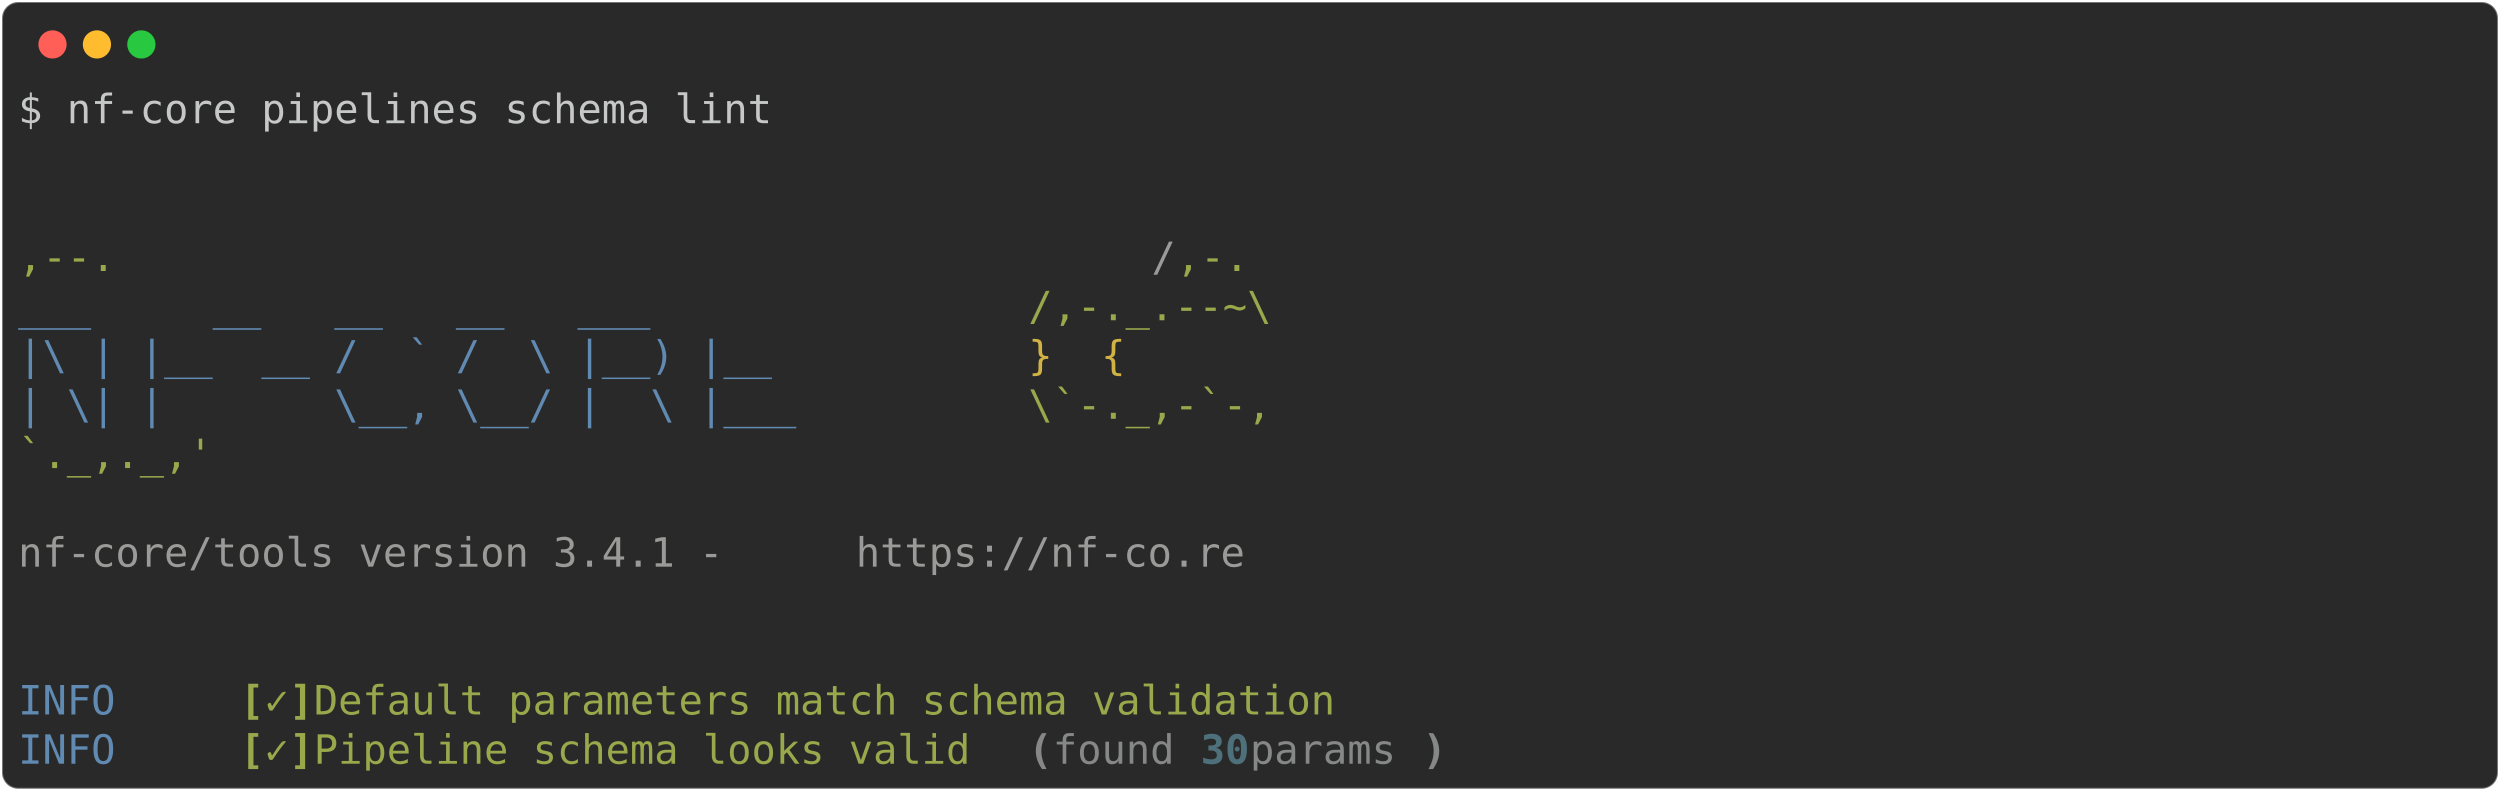
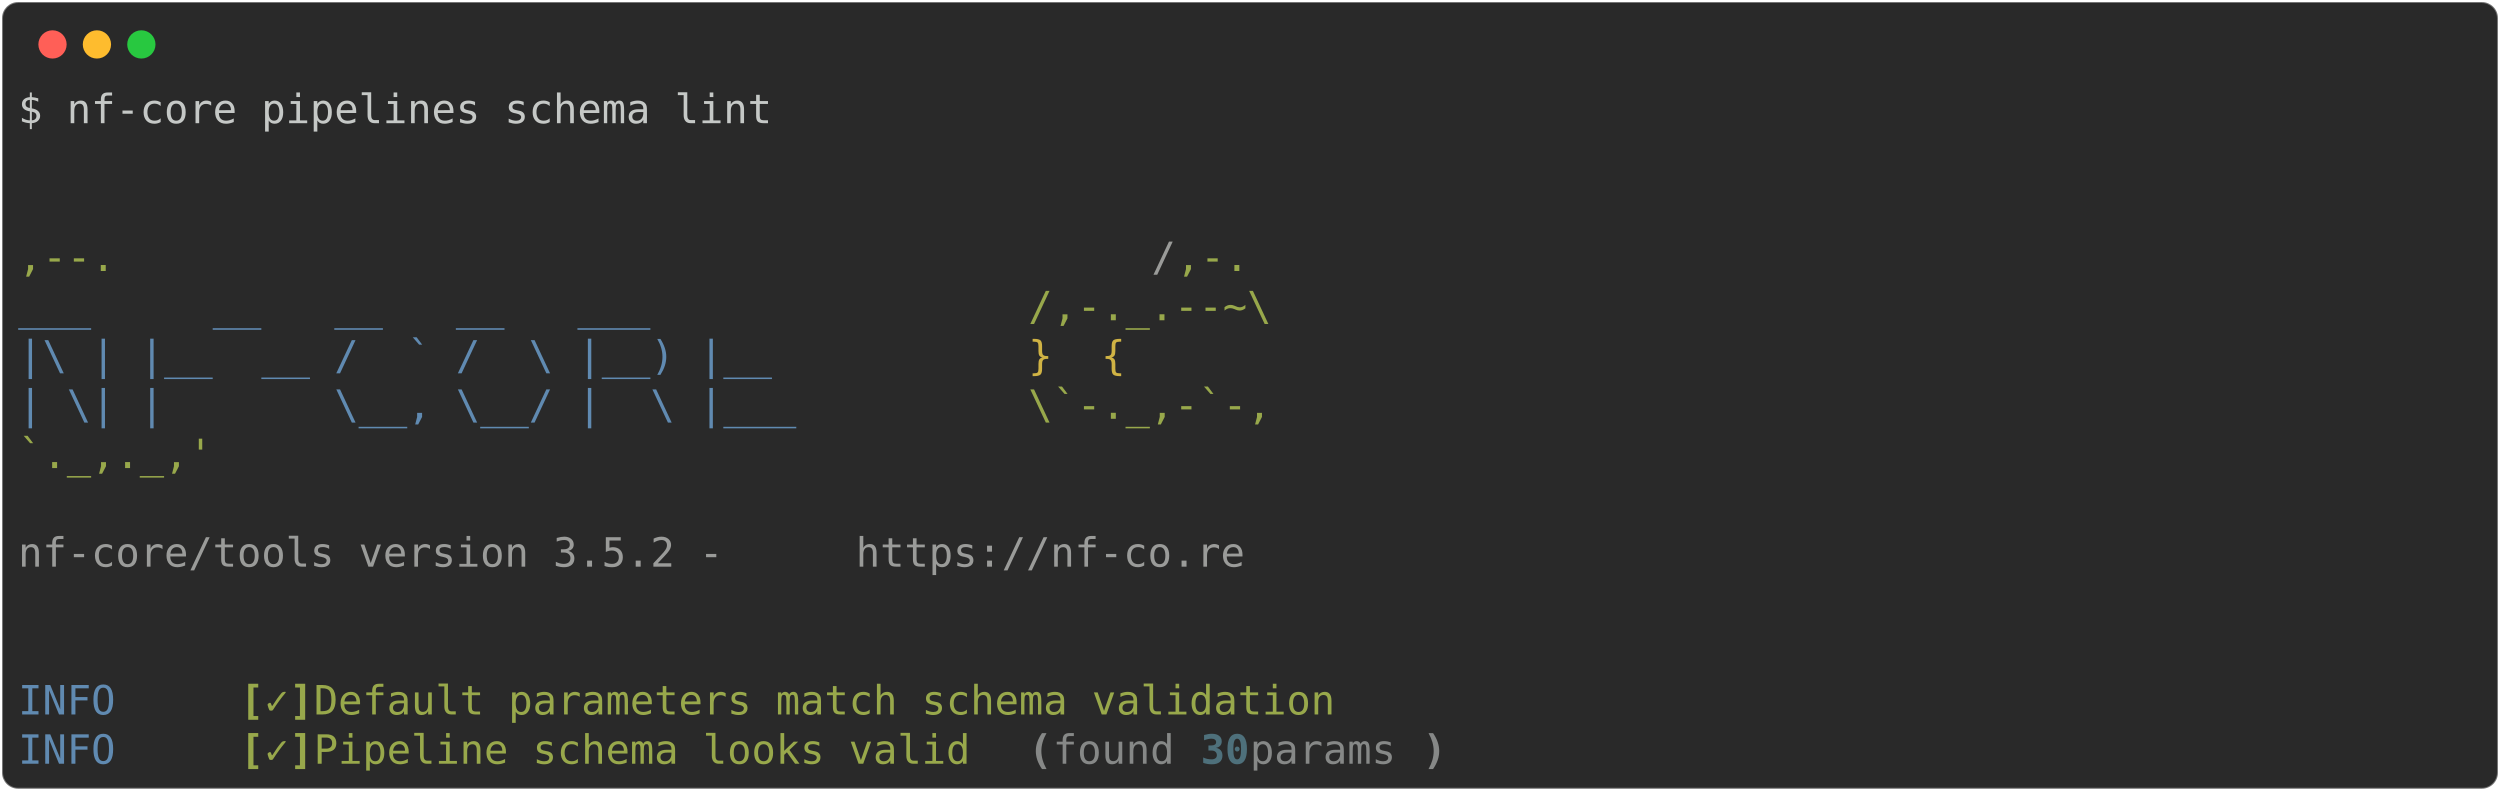
<svg xmlns="http://www.w3.org/2000/svg" class="rich-terminal" viewBox="0 0 1238 391.6">
  <style>

    @font-face {
        font-family: "Fira Code";
        src: local("FiraCode-Regular"),
                url("https://cdnjs.cloudflare.com/ajax/libs/firacode/6.2.0/woff2/FiraCode-Regular.woff2") format("woff2"),
                url("https://cdnjs.cloudflare.com/ajax/libs/firacode/6.2.0/woff/FiraCode-Regular.woff") format("woff");
        font-style: normal;
        font-weight: 400;
    }
    @font-face {
        font-family: "Fira Code";
        src: local("FiraCode-Bold"),
                url("https://cdnjs.cloudflare.com/ajax/libs/firacode/6.2.0/woff2/FiraCode-Bold.woff2") format("woff2"),
                url("https://cdnjs.cloudflare.com/ajax/libs/firacode/6.2.0/woff/FiraCode-Bold.woff") format("woff");
        font-style: bold;
        font-weight: 700;
    }

-     .terminal-3792590606-matrix {
+     .terminal-3999160080-matrix {
        font-family: Fira Code, monospace;
        font-size: 20px;
        line-height: 24.4px;
        font-variant-east-asian: full-width;
    }

-     .terminal-3792590606-title {
+     .terminal-3999160080-title {
        font-size: 18px;
        font-weight: bold;
        font-family: arial;
    }

-     .terminal-3792590606-r1 { fill: #c5c8c6 }
- .terminal-3792590606-r2 { fill: #98a84b }
- .terminal-3792590606-r3 { fill: #9a9b99 }
- .terminal-3792590606-r4 { fill: #608ab1 }
- .terminal-3792590606-r5 { fill: #d0b344 }
- .terminal-3792590606-r6 { fill: #98a84b;font-weight: bold }
- .terminal-3792590606-r7 { fill: #868887;font-weight: bold }
- .terminal-3792590606-r8 { fill: #868887 }
- .terminal-3792590606-r9 { fill: #4e707b;font-weight: bold }
+     .terminal-3999160080-r1 { fill: #c5c8c6 }
+ .terminal-3999160080-r2 { fill: #98a84b }
+ .terminal-3999160080-r3 { fill: #9a9b99 }
+ .terminal-3999160080-r4 { fill: #608ab1 }
+ .terminal-3999160080-r5 { fill: #d0b344 }
+ .terminal-3999160080-r6 { fill: #98a84b;font-weight: bold }
+ .terminal-3999160080-r7 { fill: #868887;font-weight: bold }
+ .terminal-3999160080-r8 { fill: #868887 }
+ .terminal-3999160080-r9 { fill: #4e707b;font-weight: bold }
    </style>
  <defs>
-     <clipPath id="terminal-3792590606-clip-terminal">
+     <clipPath id="terminal-3999160080-clip-terminal">
      <rect x="0" y="0" width="1219.0" height="340.6" />
    </clipPath>
-     <clipPath id="terminal-3792590606-line-0">
+     <clipPath id="terminal-3999160080-line-0">
      <rect x="0" y="1.5" width="1220" height="24.65" />
    </clipPath>
-     <clipPath id="terminal-3792590606-line-1">
+     <clipPath id="terminal-3999160080-line-1">
      <rect x="0" y="25.9" width="1220" height="24.65" />
    </clipPath>
-     <clipPath id="terminal-3792590606-line-2">
+     <clipPath id="terminal-3999160080-line-2">
      <rect x="0" y="50.3" width="1220" height="24.65" />
    </clipPath>
-     <clipPath id="terminal-3792590606-line-3">
+     <clipPath id="terminal-3999160080-line-3">
      <rect x="0" y="74.7" width="1220" height="24.65" />
    </clipPath>
-     <clipPath id="terminal-3792590606-line-4">
+     <clipPath id="terminal-3999160080-line-4">
      <rect x="0" y="99.1" width="1220" height="24.65" />
    </clipPath>
-     <clipPath id="terminal-3792590606-line-5">
+     <clipPath id="terminal-3999160080-line-5">
      <rect x="0" y="123.5" width="1220" height="24.65" />
    </clipPath>
-     <clipPath id="terminal-3792590606-line-6">
+     <clipPath id="terminal-3999160080-line-6">
      <rect x="0" y="147.9" width="1220" height="24.65" />
    </clipPath>
-     <clipPath id="terminal-3792590606-line-7">
+     <clipPath id="terminal-3999160080-line-7">
      <rect x="0" y="172.3" width="1220" height="24.65" />
    </clipPath>
-     <clipPath id="terminal-3792590606-line-8">
+     <clipPath id="terminal-3999160080-line-8">
      <rect x="0" y="196.7" width="1220" height="24.65" />
    </clipPath>
-     <clipPath id="terminal-3792590606-line-9">
+     <clipPath id="terminal-3999160080-line-9">
      <rect x="0" y="221.1" width="1220" height="24.65" />
    </clipPath>
-     <clipPath id="terminal-3792590606-line-10">
+     <clipPath id="terminal-3999160080-line-10">
      <rect x="0" y="245.5" width="1220" height="24.65" />
    </clipPath>
-     <clipPath id="terminal-3792590606-line-11">
+     <clipPath id="terminal-3999160080-line-11">
      <rect x="0" y="269.9" width="1220" height="24.65" />
    </clipPath>
-     <clipPath id="terminal-3792590606-line-12">
+     <clipPath id="terminal-3999160080-line-12">
      <rect x="0" y="294.3" width="1220" height="24.65" />
    </clipPath>
  </defs>
  <rect fill="#292929" stroke="rgba(255,255,255,0.35)" stroke-width="1" x="1" y="1" width="1236" height="389.6" rx="8" />
  <g transform="translate(26,22)">
    <circle cx="0" cy="0" r="7" fill="#ff5f57" />
    <circle cx="22" cy="0" r="7" fill="#febc2e" />
    <circle cx="44" cy="0" r="7" fill="#28c840" />
  </g>
-   <g transform="translate(9, 41)" clip-path="url(#terminal-3792590606-clip-terminal)">
-     <g class="terminal-3792590606-matrix">
-       <text class="terminal-3792590606-r1" x="0" y="20" textLength="378.2" clip-path="url(#terminal-3792590606-line-0)">$ nf-core pipelines schema lint</text>
-       <text class="terminal-3792590606-r1" x="1220" y="20" textLength="12.2" clip-path="url(#terminal-3792590606-line-0)">
+   <g transform="translate(9, 41)" clip-path="url(#terminal-3999160080-clip-terminal)">
+     <g class="terminal-3999160080-matrix">
+       <text class="terminal-3999160080-r1" x="0" y="20" textLength="378.2" clip-path="url(#terminal-3999160080-line-0)">$ nf-core pipelines schema lint</text>
+       <text class="terminal-3999160080-r1" x="1220" y="20" textLength="12.2" clip-path="url(#terminal-3999160080-line-0)">
</text>
-       <text class="terminal-3792590606-r1" x="1220" y="44.4" textLength="12.2" clip-path="url(#terminal-3792590606-line-1)">
+       <text class="terminal-3999160080-r1" x="1220" y="44.4" textLength="12.2" clip-path="url(#terminal-3999160080-line-1)">
</text>
-       <text class="terminal-3792590606-r1" x="1220" y="68.8" textLength="12.2" clip-path="url(#terminal-3792590606-line-2)">
+       <text class="terminal-3999160080-r1" x="1220" y="68.8" textLength="12.2" clip-path="url(#terminal-3999160080-line-2)">
</text>
-       <text class="terminal-3792590606-r2" x="0" y="93.2" textLength="561.2" clip-path="url(#terminal-3792590606-line-3)">                                          ,--.</text>
-       <text class="terminal-3792590606-r3" x="561.2" y="93.2" textLength="12.2" clip-path="url(#terminal-3792590606-line-3)">/</text>
-       <text class="terminal-3792590606-r2" x="573.4" y="93.2" textLength="36.6" clip-path="url(#terminal-3792590606-line-3)">,-.</text>
-       <text class="terminal-3792590606-r1" x="1220" y="93.2" textLength="12.2" clip-path="url(#terminal-3792590606-line-3)">
+       <text class="terminal-3999160080-r2" x="0" y="93.2" textLength="561.2" clip-path="url(#terminal-3999160080-line-3)">                                          ,--.</text>
+       <text class="terminal-3999160080-r3" x="561.2" y="93.2" textLength="12.2" clip-path="url(#terminal-3999160080-line-3)">/</text>
+       <text class="terminal-3999160080-r2" x="573.4" y="93.2" textLength="36.6" clip-path="url(#terminal-3999160080-line-3)">,-.</text>
+       <text class="terminal-3999160080-r1" x="1220" y="93.2" textLength="12.2" clip-path="url(#terminal-3999160080-line-3)">
</text>
-       <text class="terminal-3792590606-r4" x="0" y="117.6" textLength="500.2" clip-path="url(#terminal-3792590606-line-4)">          ___     __   __   __   ___     </text>
-       <text class="terminal-3792590606-r2" x="500.2" y="117.6" textLength="134.2" clip-path="url(#terminal-3792590606-line-4)">/,-._.--~\ </text>
-       <text class="terminal-3792590606-r1" x="1220" y="117.6" textLength="12.2" clip-path="url(#terminal-3792590606-line-4)">
+       <text class="terminal-3999160080-r4" x="0" y="117.6" textLength="500.2" clip-path="url(#terminal-3999160080-line-4)">          ___     __   __   __   ___     </text>
+       <text class="terminal-3999160080-r2" x="500.2" y="117.6" textLength="134.2" clip-path="url(#terminal-3999160080-line-4)">/,-._.--~\ </text>
+       <text class="terminal-3999160080-r1" x="1220" y="117.6" textLength="12.2" clip-path="url(#terminal-3999160080-line-4)">
</text>
-       <text class="terminal-3792590606-r4" x="0" y="142" textLength="500.2" clip-path="url(#terminal-3792590606-line-5)">    |\ | |__  __ /  ` /  \ |__) |__      </text>
-       <text class="terminal-3792590606-r5" x="500.2" y="142" textLength="85.4" clip-path="url(#terminal-3792590606-line-5)">   }  {</text>
-       <text class="terminal-3792590606-r1" x="1220" y="142" textLength="12.2" clip-path="url(#terminal-3792590606-line-5)">
+       <text class="terminal-3999160080-r4" x="0" y="142" textLength="500.2" clip-path="url(#terminal-3999160080-line-5)">    |\ | |__  __ /  ` /  \ |__) |__      </text>
+       <text class="terminal-3999160080-r5" x="500.2" y="142" textLength="85.4" clip-path="url(#terminal-3999160080-line-5)">   }  {</text>
+       <text class="terminal-3999160080-r1" x="1220" y="142" textLength="12.2" clip-path="url(#terminal-3999160080-line-5)">
</text>
-       <text class="terminal-3792590606-r4" x="0" y="166.4" textLength="500.2" clip-path="url(#terminal-3792590606-line-6)">    | \| |       \__, \__/ |  \ |___     </text>
-       <text class="terminal-3792590606-r2" x="500.2" y="166.4" textLength="122" clip-path="url(#terminal-3792590606-line-6)">\`-._,-`-,</text>
-       <text class="terminal-3792590606-r1" x="1220" y="166.4" textLength="12.2" clip-path="url(#terminal-3792590606-line-6)">
+       <text class="terminal-3999160080-r4" x="0" y="166.4" textLength="500.2" clip-path="url(#terminal-3999160080-line-6)">    | \| |       \__, \__/ |  \ |___     </text>
+       <text class="terminal-3999160080-r2" x="500.2" y="166.4" textLength="122" clip-path="url(#terminal-3999160080-line-6)">\`-._,-`-,</text>
+       <text class="terminal-3999160080-r1" x="1220" y="166.4" textLength="12.2" clip-path="url(#terminal-3999160080-line-6)">
</text>
-       <text class="terminal-3792590606-r2" x="0" y="190.8" textLength="610" clip-path="url(#terminal-3792590606-line-7)">                                          `._,._,'</text>
-       <text class="terminal-3792590606-r1" x="1220" y="190.8" textLength="12.2" clip-path="url(#terminal-3792590606-line-7)">
+       <text class="terminal-3999160080-r2" x="0" y="190.8" textLength="610" clip-path="url(#terminal-3999160080-line-7)">                                          `._,._,'</text>
+       <text class="terminal-3999160080-r1" x="1220" y="190.8" textLength="12.2" clip-path="url(#terminal-3999160080-line-7)">
</text>
-       <text class="terminal-3792590606-r1" x="1220" y="215.2" textLength="12.2" clip-path="url(#terminal-3792590606-line-8)">
+       <text class="terminal-3999160080-r1" x="1220" y="215.2" textLength="12.2" clip-path="url(#terminal-3999160080-line-8)">
</text>
-       <text class="terminal-3792590606-r3" x="0" y="239.6" textLength="414.8" clip-path="url(#terminal-3792590606-line-9)">    nf-core/tools version 3.4.1 - </text>
-       <text class="terminal-3792590606-r3" x="414.8" y="239.6" textLength="195.2" clip-path="url(#terminal-3792590606-line-9)">https://nf-co.re</text>
-       <text class="terminal-3792590606-r1" x="1220" y="239.6" textLength="12.2" clip-path="url(#terminal-3792590606-line-9)">
+       <text class="terminal-3999160080-r3" x="0" y="239.6" textLength="414.8" clip-path="url(#terminal-3999160080-line-9)">    nf-core/tools version 3.5.2 - </text>
+       <text class="terminal-3999160080-r3" x="414.8" y="239.6" textLength="195.2" clip-path="url(#terminal-3999160080-line-9)">https://nf-co.re</text>
+       <text class="terminal-3999160080-r1" x="1220" y="239.6" textLength="12.2" clip-path="url(#terminal-3999160080-line-9)">
</text>
-       <text class="terminal-3792590606-r1" x="1220" y="264" textLength="12.2" clip-path="url(#terminal-3792590606-line-10)">
+       <text class="terminal-3999160080-r1" x="1220" y="264" textLength="12.2" clip-path="url(#terminal-3999160080-line-10)">
</text>
-       <text class="terminal-3792590606-r1" x="1220" y="288.4" textLength="12.2" clip-path="url(#terminal-3792590606-line-11)">
+       <text class="terminal-3999160080-r1" x="1220" y="288.4" textLength="12.2" clip-path="url(#terminal-3999160080-line-11)">
</text>
-       <text class="terminal-3792590606-r4" x="0" y="312.8" textLength="97.6" clip-path="url(#terminal-3792590606-line-12)">INFO    </text>
-       <text class="terminal-3792590606-r6" x="109.8" y="312.8" textLength="12.2" clip-path="url(#terminal-3792590606-line-12)">[</text>
-       <text class="terminal-3792590606-r2" x="122" y="312.8" textLength="12.2" clip-path="url(#terminal-3792590606-line-12)">✓</text>
-       <text class="terminal-3792590606-r6" x="134.2" y="312.8" textLength="12.2" clip-path="url(#terminal-3792590606-line-12)">]</text>
-       <text class="terminal-3792590606-r2" x="146.4" y="312.8" textLength="524.6" clip-path="url(#terminal-3792590606-line-12)"> Default parameters match schema validation</text>
-       <text class="terminal-3792590606-r1" x="1220" y="312.8" textLength="12.2" clip-path="url(#terminal-3792590606-line-12)">
+       <text class="terminal-3999160080-r4" x="0" y="312.8" textLength="97.6" clip-path="url(#terminal-3999160080-line-12)">INFO    </text>
+       <text class="terminal-3999160080-r6" x="109.8" y="312.8" textLength="12.2" clip-path="url(#terminal-3999160080-line-12)">[</text>
+       <text class="terminal-3999160080-r2" x="122" y="312.8" textLength="12.2" clip-path="url(#terminal-3999160080-line-12)">✓</text>
+       <text class="terminal-3999160080-r6" x="134.2" y="312.8" textLength="12.2" clip-path="url(#terminal-3999160080-line-12)">]</text>
+       <text class="terminal-3999160080-r2" x="146.4" y="312.8" textLength="524.6" clip-path="url(#terminal-3999160080-line-12)"> Default parameters match schema validation</text>
+       <text class="terminal-3999160080-r1" x="1220" y="312.8" textLength="12.2" clip-path="url(#terminal-3999160080-line-12)">
</text>
-       <text class="terminal-3792590606-r4" x="0" y="337.2" textLength="97.6" clip-path="url(#terminal-3792590606-line-13)">INFO    </text>
-       <text class="terminal-3792590606-r6" x="109.8" y="337.2" textLength="12.2" clip-path="url(#terminal-3792590606-line-13)">[</text>
-       <text class="terminal-3792590606-r2" x="122" y="337.2" textLength="12.2" clip-path="url(#terminal-3792590606-line-13)">✓</text>
-       <text class="terminal-3792590606-r6" x="134.2" y="337.2" textLength="12.2" clip-path="url(#terminal-3792590606-line-13)">]</text>
-       <text class="terminal-3792590606-r2" x="146.4" y="337.2" textLength="341.6" clip-path="url(#terminal-3792590606-line-13)"> Pipeline schema looks valid</text>
-       <text class="terminal-3792590606-r7" x="500.2" y="337.2" textLength="12.2" clip-path="url(#terminal-3792590606-line-13)">(</text>
-       <text class="terminal-3792590606-r8" x="512.4" y="337.2" textLength="73.2" clip-path="url(#terminal-3792590606-line-13)">found </text>
-       <text class="terminal-3792590606-r9" x="585.6" y="337.2" textLength="24.4" clip-path="url(#terminal-3792590606-line-13)">30</text>
-       <text class="terminal-3792590606-r8" x="610" y="337.2" textLength="85.4" clip-path="url(#terminal-3792590606-line-13)"> params</text>
-       <text class="terminal-3792590606-r7" x="695.4" y="337.2" textLength="12.2" clip-path="url(#terminal-3792590606-line-13)">)</text>
-       <text class="terminal-3792590606-r1" x="1220" y="337.2" textLength="12.2" clip-path="url(#terminal-3792590606-line-13)">
+       <text class="terminal-3999160080-r4" x="0" y="337.2" textLength="97.6" clip-path="url(#terminal-3999160080-line-13)">INFO    </text>
+       <text class="terminal-3999160080-r6" x="109.8" y="337.2" textLength="12.2" clip-path="url(#terminal-3999160080-line-13)">[</text>
+       <text class="terminal-3999160080-r2" x="122" y="337.2" textLength="12.2" clip-path="url(#terminal-3999160080-line-13)">✓</text>
+       <text class="terminal-3999160080-r6" x="134.2" y="337.2" textLength="12.2" clip-path="url(#terminal-3999160080-line-13)">]</text>
+       <text class="terminal-3999160080-r2" x="146.4" y="337.2" textLength="341.6" clip-path="url(#terminal-3999160080-line-13)"> Pipeline schema looks valid</text>
+       <text class="terminal-3999160080-r7" x="500.2" y="337.2" textLength="12.2" clip-path="url(#terminal-3999160080-line-13)">(</text>
+       <text class="terminal-3999160080-r8" x="512.4" y="337.2" textLength="73.2" clip-path="url(#terminal-3999160080-line-13)">found </text>
+       <text class="terminal-3999160080-r9" x="585.6" y="337.2" textLength="24.4" clip-path="url(#terminal-3999160080-line-13)">30</text>
+       <text class="terminal-3999160080-r8" x="610" y="337.2" textLength="85.4" clip-path="url(#terminal-3999160080-line-13)"> params</text>
+       <text class="terminal-3999160080-r7" x="695.4" y="337.2" textLength="12.2" clip-path="url(#terminal-3999160080-line-13)">)</text>
+       <text class="terminal-3999160080-r1" x="1220" y="337.2" textLength="12.2" clip-path="url(#terminal-3999160080-line-13)">
</text>
    </g>
  </g>
</svg>
